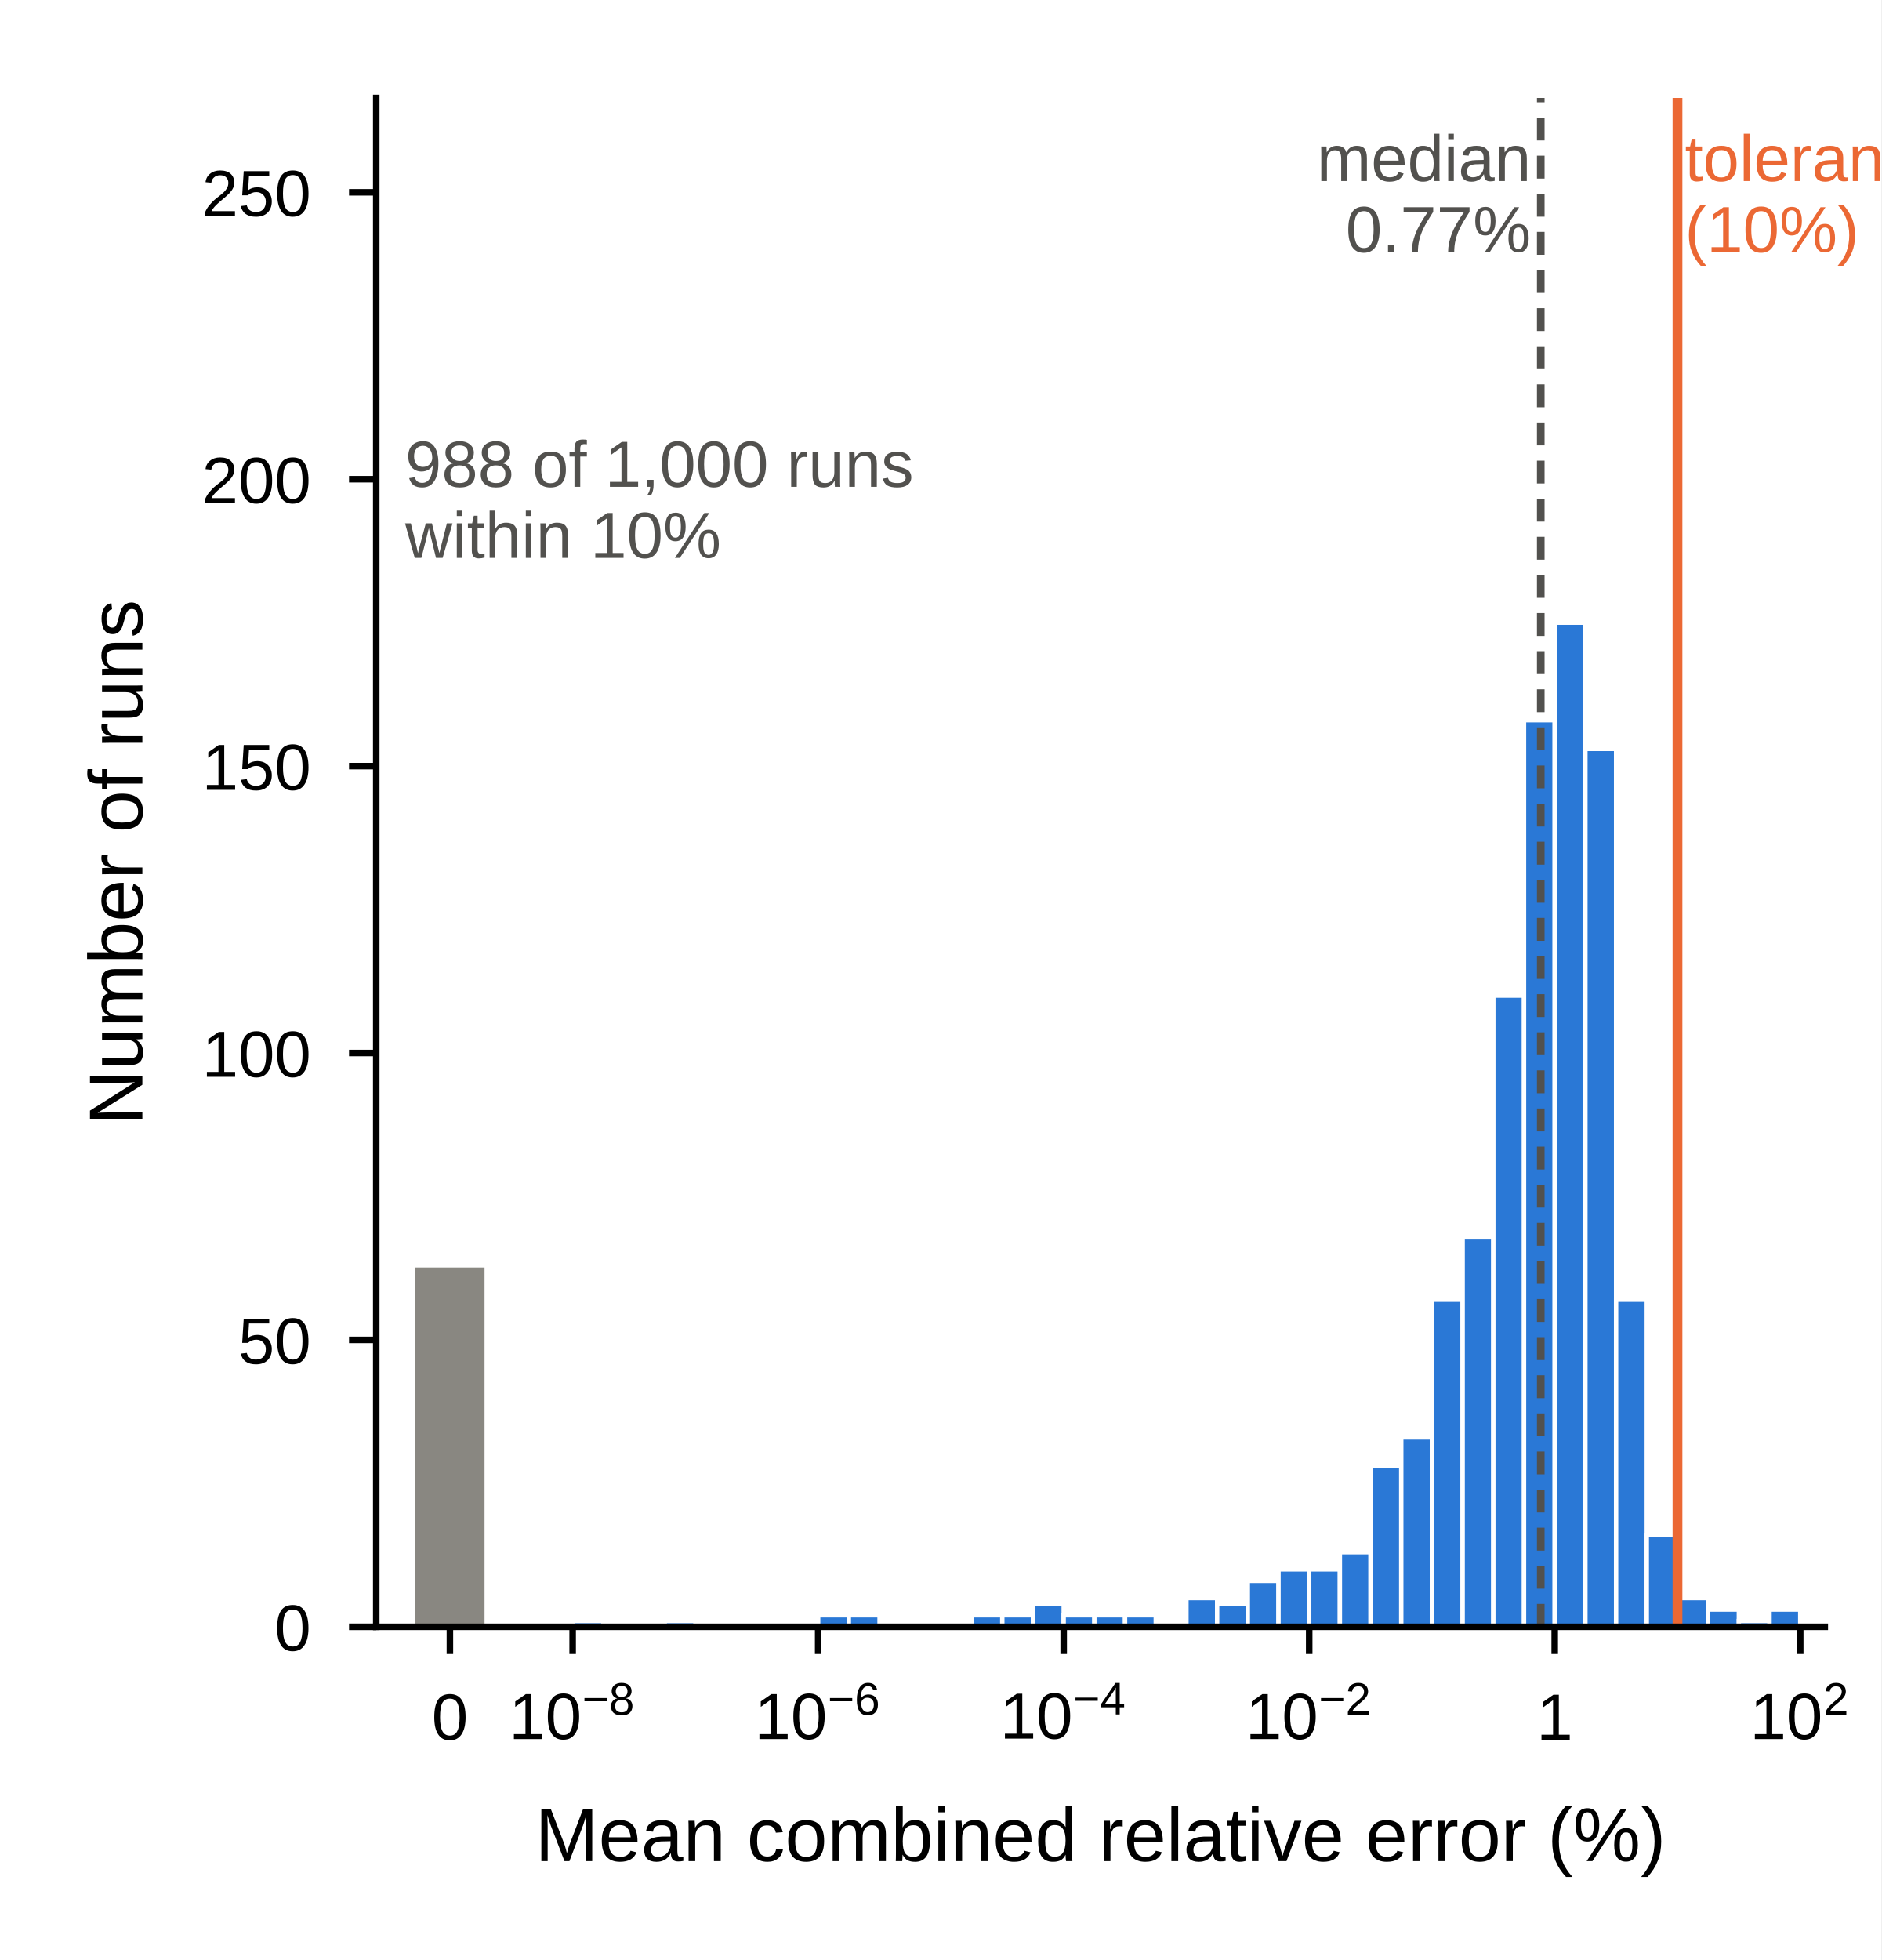
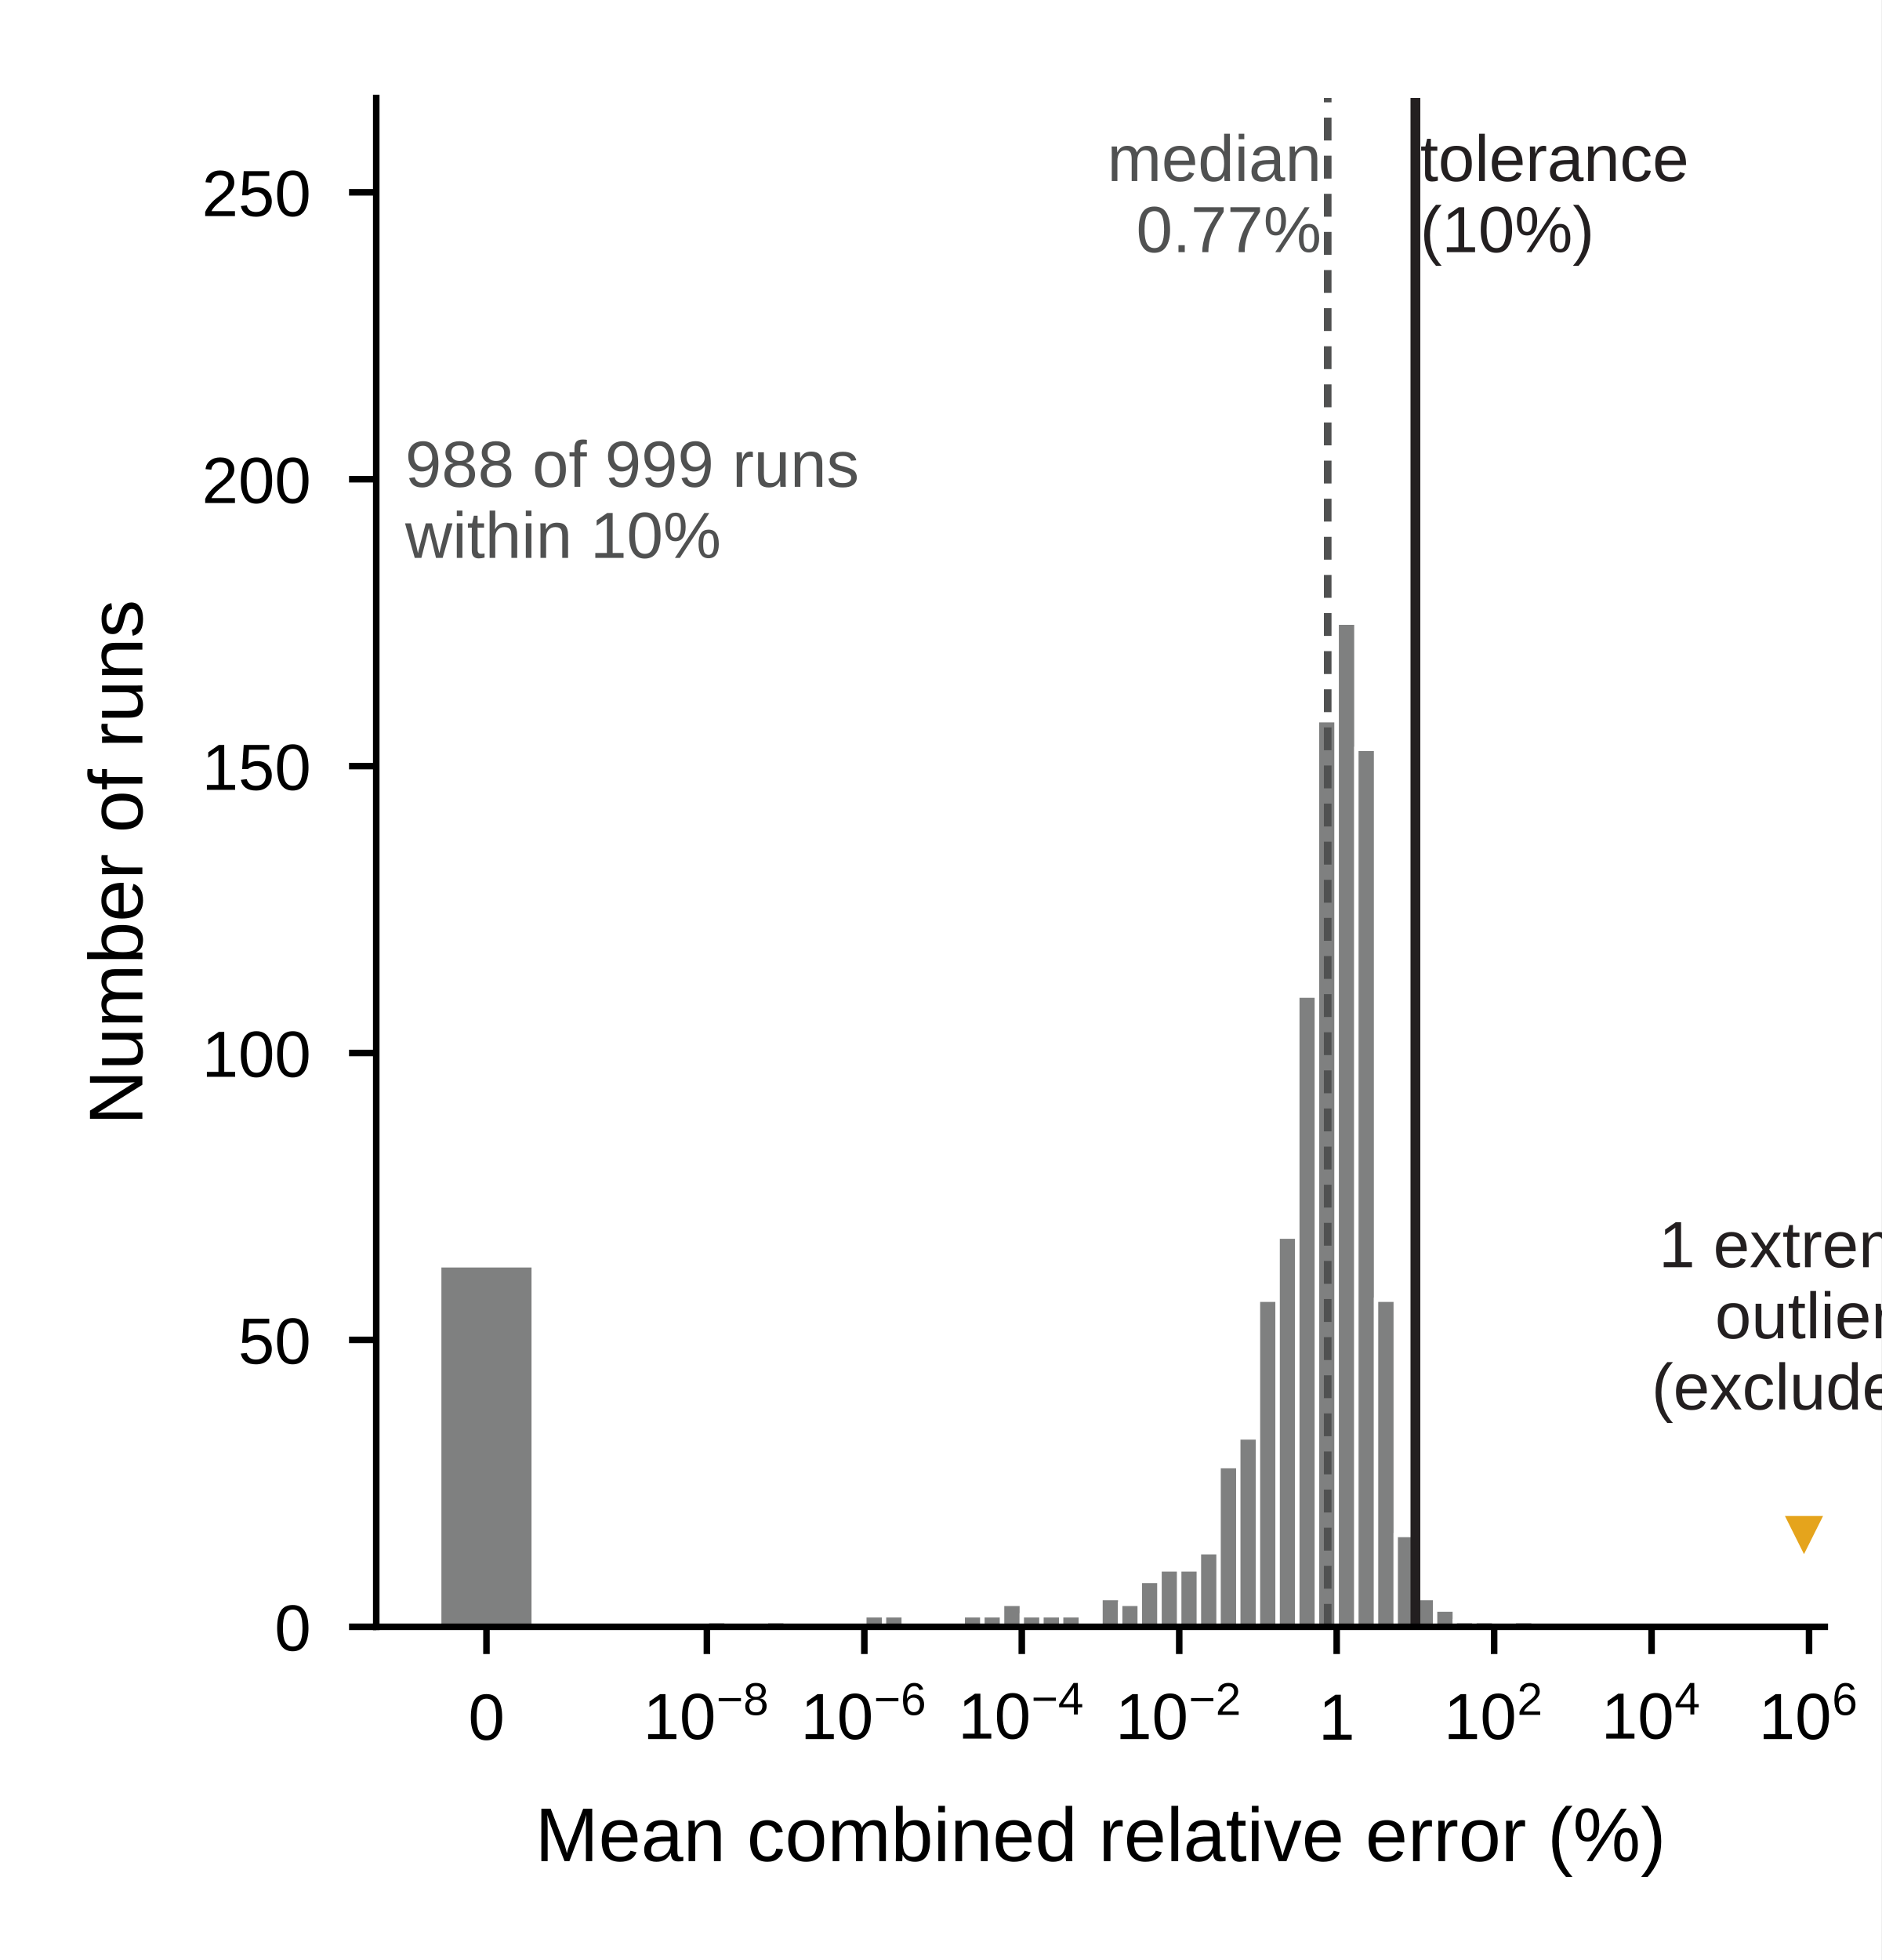
<svg xmlns="http://www.w3.org/2000/svg" xmlns:xlink="http://www.w3.org/1999/xlink" width="172.8pt" height="180pt" viewBox="0 0 172.8 180" version="1.1">
  <defs>
    <style type="text/css">*{stroke-linejoin: round; stroke-linecap: butt}</style>
  </defs>
  <g id="figure_1">
    <g id="patch_1">
      <path d="M 0 180  L 172.8 180  L 172.8 0  L 0 0  z " style="fill: #ffffff" />
    </g>
    <g id="axes_1">
      <g id="patch_2">
        <path d="M 34.56 149.4  L 167.616 149.4  L 167.616 9  L 34.56 9  z " style="fill: #ffffff" />
      </g>
      <g id="patch_3">
-         <path d="M 52.601 149.4  L 55.42 149.4  L 55.42 148.873  L 52.601 148.873  z " clip-path="url(#p434e4ff0aa)" style="fill: #2a78d6; stroke: #ffffff; stroke-width: 0.4; stroke-linejoin: miter" />
+         <path d="M 64.931 149.4  L 66.739 149.4  L 66.739 148.873  L 64.931 148.873  z " clip-path="url(#p2bf8a0dd54)" style="fill: #7f8080; stroke: #ffffff; stroke-width: 0.4; stroke-linejoin: miter" />
      </g>
      <g id="patch_4">
-         <path d="M 55.42 149.4  L 58.239 149.4  L 58.239 149.4  L 55.42 149.4  z " clip-path="url(#p434e4ff0aa)" style="fill: #2a78d6; stroke: #ffffff; stroke-width: 0.4; stroke-linejoin: miter" />
+         <path d="M 66.739 149.4  L 68.547 149.4  L 68.547 149.4  L 66.739 149.4  z " clip-path="url(#p2bf8a0dd54)" style="fill: #7f8080; stroke: #ffffff; stroke-width: 0.4; stroke-linejoin: miter" />
      </g>
      <g id="patch_5">
-         <path d="M 58.239 149.4  L 61.058 149.4  L 61.058 149.4  L 58.239 149.4  z " clip-path="url(#p434e4ff0aa)" style="fill: #2a78d6; stroke: #ffffff; stroke-width: 0.4; stroke-linejoin: miter" />
+         <path d="M 68.547 149.4  L 70.355 149.4  L 70.355 149.4  L 68.547 149.4  z " clip-path="url(#p2bf8a0dd54)" style="fill: #7f8080; stroke: #ffffff; stroke-width: 0.4; stroke-linejoin: miter" />
      </g>
      <g id="patch_6">
-         <path d="M 61.058 149.4  L 63.877 149.4  L 63.877 148.873  L 61.058 148.873  z " clip-path="url(#p434e4ff0aa)" style="fill: #2a78d6; stroke: #ffffff; stroke-width: 0.4; stroke-linejoin: miter" />
+         <path d="M 70.355 149.4  L 72.163 149.4  L 72.163 148.873  L 70.355 148.873  z " clip-path="url(#p2bf8a0dd54)" style="fill: #7f8080; stroke: #ffffff; stroke-width: 0.4; stroke-linejoin: miter" />
      </g>
      <g id="patch_7">
-         <path d="M 63.877 149.4  L 66.696 149.4  L 66.696 149.4  L 63.877 149.4  z " clip-path="url(#p434e4ff0aa)" style="fill: #2a78d6; stroke: #ffffff; stroke-width: 0.4; stroke-linejoin: miter" />
+         <path d="M 72.163 149.4  L 73.971 149.4  L 73.971 149.4  L 72.163 149.4  z " clip-path="url(#p2bf8a0dd54)" style="fill: #7f8080; stroke: #ffffff; stroke-width: 0.4; stroke-linejoin: miter" />
      </g>
      <g id="patch_8">
-         <path d="M 66.696 149.4  L 69.515 149.4  L 69.515 149.4  L 66.696 149.4  z " clip-path="url(#p434e4ff0aa)" style="fill: #2a78d6; stroke: #ffffff; stroke-width: 0.4; stroke-linejoin: miter" />
+         <path d="M 73.971 149.4  L 75.778 149.4  L 75.778 149.4  L 73.971 149.4  z " clip-path="url(#p2bf8a0dd54)" style="fill: #7f8080; stroke: #ffffff; stroke-width: 0.4; stroke-linejoin: miter" />
      </g>
      <g id="patch_9">
-         <path d="M 69.515 149.4  L 72.334 149.4  L 72.334 149.4  L 69.515 149.4  z " clip-path="url(#p434e4ff0aa)" style="fill: #2a78d6; stroke: #ffffff; stroke-width: 0.4; stroke-linejoin: miter" />
+         <path d="M 75.778 149.4  L 77.586 149.4  L 77.586 149.4  L 75.778 149.4  z " clip-path="url(#p2bf8a0dd54)" style="fill: #7f8080; stroke: #ffffff; stroke-width: 0.4; stroke-linejoin: miter" />
      </g>
      <g id="patch_10">
-         <path d="M 72.334 149.4  L 75.153 149.4  L 75.153 149.4  L 72.334 149.4  z " clip-path="url(#p434e4ff0aa)" style="fill: #2a78d6; stroke: #ffffff; stroke-width: 0.4; stroke-linejoin: miter" />
+         <path d="M 77.586 149.4  L 79.394 149.4  L 79.394 149.4  L 77.586 149.4  z " clip-path="url(#p2bf8a0dd54)" style="fill: #7f8080; stroke: #ffffff; stroke-width: 0.4; stroke-linejoin: miter" />
      </g>
      <g id="patch_11">
-         <path d="M 75.153 149.4  L 77.972 149.4  L 77.972 148.346  L 75.153 148.346  z " clip-path="url(#p434e4ff0aa)" style="fill: #2a78d6; stroke: #ffffff; stroke-width: 0.4; stroke-linejoin: miter" />
+         <path d="M 79.394 149.4  L 81.202 149.4  L 81.202 148.346  L 79.394 148.346  z " clip-path="url(#p2bf8a0dd54)" style="fill: #7f8080; stroke: #ffffff; stroke-width: 0.4; stroke-linejoin: miter" />
      </g>
      <g id="patch_12">
-         <path d="M 77.972 149.4  L 80.791 149.4  L 80.791 148.346  L 77.972 148.346  z " clip-path="url(#p434e4ff0aa)" style="fill: #2a78d6; stroke: #ffffff; stroke-width: 0.4; stroke-linejoin: miter" />
+         <path d="M 81.202 149.4  L 83.01 149.4  L 83.01 148.346  L 81.202 148.346  z " clip-path="url(#p2bf8a0dd54)" style="fill: #7f8080; stroke: #ffffff; stroke-width: 0.4; stroke-linejoin: miter" />
      </g>
      <g id="patch_13">
-         <path d="M 80.791 149.4  L 83.61 149.4  L 83.61 149.4  L 80.791 149.4  z " clip-path="url(#p434e4ff0aa)" style="fill: #2a78d6; stroke: #ffffff; stroke-width: 0.4; stroke-linejoin: miter" />
+         <path d="M 83.01 149.4  L 84.818 149.4  L 84.818 149.4  L 83.01 149.4  z " clip-path="url(#p2bf8a0dd54)" style="fill: #7f8080; stroke: #ffffff; stroke-width: 0.4; stroke-linejoin: miter" />
      </g>
      <g id="patch_14">
-         <path d="M 83.61 149.4  L 86.429 149.4  L 86.429 149.4  L 83.61 149.4  z " clip-path="url(#p434e4ff0aa)" style="fill: #2a78d6; stroke: #ffffff; stroke-width: 0.4; stroke-linejoin: miter" />
+         <path d="M 84.818 149.4  L 86.625 149.4  L 86.625 149.4  L 84.818 149.4  z " clip-path="url(#p2bf8a0dd54)" style="fill: #7f8080; stroke: #ffffff; stroke-width: 0.4; stroke-linejoin: miter" />
      </g>
      <g id="patch_15">
-         <path d="M 86.429 149.4  L 89.248 149.4  L 89.248 149.4  L 86.429 149.4  z " clip-path="url(#p434e4ff0aa)" style="fill: #2a78d6; stroke: #ffffff; stroke-width: 0.4; stroke-linejoin: miter" />
+         <path d="M 86.625 149.4  L 88.433 149.4  L 88.433 149.4  L 86.625 149.4  z " clip-path="url(#p2bf8a0dd54)" style="fill: #7f8080; stroke: #ffffff; stroke-width: 0.4; stroke-linejoin: miter" />
      </g>
      <g id="patch_16">
-         <path d="M 89.248 149.4  L 92.067 149.4  L 92.067 148.346  L 89.248 148.346  z " clip-path="url(#p434e4ff0aa)" style="fill: #2a78d6; stroke: #ffffff; stroke-width: 0.4; stroke-linejoin: miter" />
+         <path d="M 88.433 149.4  L 90.241 149.4  L 90.241 148.346  L 88.433 148.346  z " clip-path="url(#p2bf8a0dd54)" style="fill: #7f8080; stroke: #ffffff; stroke-width: 0.4; stroke-linejoin: miter" />
      </g>
      <g id="patch_17">
-         <path d="M 92.067 149.4  L 94.886 149.4  L 94.886 148.346  L 92.067 148.346  z " clip-path="url(#p434e4ff0aa)" style="fill: #2a78d6; stroke: #ffffff; stroke-width: 0.4; stroke-linejoin: miter" />
+         <path d="M 90.241 149.4  L 92.049 149.4  L 92.049 148.346  L 90.241 148.346  z " clip-path="url(#p2bf8a0dd54)" style="fill: #7f8080; stroke: #ffffff; stroke-width: 0.4; stroke-linejoin: miter" />
      </g>
      <g id="patch_18">
-         <path d="M 94.886 149.4  L 97.705 149.4  L 97.705 147.292  L 94.886 147.292  z " clip-path="url(#p434e4ff0aa)" style="fill: #2a78d6; stroke: #ffffff; stroke-width: 0.4; stroke-linejoin: miter" />
+         <path d="M 92.049 149.4  L 93.857 149.4  L 93.857 147.292  L 92.049 147.292  z " clip-path="url(#p2bf8a0dd54)" style="fill: #7f8080; stroke: #ffffff; stroke-width: 0.4; stroke-linejoin: miter" />
      </g>
      <g id="patch_19">
-         <path d="M 97.705 149.4  L 100.524 149.4  L 100.524 148.346  L 97.705 148.346  z " clip-path="url(#p434e4ff0aa)" style="fill: #2a78d6; stroke: #ffffff; stroke-width: 0.4; stroke-linejoin: miter" />
+         <path d="M 93.857 149.4  L 95.665 149.4  L 95.665 148.346  L 93.857 148.346  z " clip-path="url(#p2bf8a0dd54)" style="fill: #7f8080; stroke: #ffffff; stroke-width: 0.4; stroke-linejoin: miter" />
      </g>
      <g id="patch_20">
-         <path d="M 100.524 149.4  L 103.343 149.4  L 103.343 148.346  L 100.524 148.346  z " clip-path="url(#p434e4ff0aa)" style="fill: #2a78d6; stroke: #ffffff; stroke-width: 0.4; stroke-linejoin: miter" />
+         <path d="M 95.665 149.4  L 97.472 149.4  L 97.472 148.346  L 95.665 148.346  z " clip-path="url(#p2bf8a0dd54)" style="fill: #7f8080; stroke: #ffffff; stroke-width: 0.4; stroke-linejoin: miter" />
      </g>
      <g id="patch_21">
-         <path d="M 103.343 149.4  L 106.162 149.4  L 106.162 148.346  L 103.343 148.346  z " clip-path="url(#p434e4ff0aa)" style="fill: #2a78d6; stroke: #ffffff; stroke-width: 0.4; stroke-linejoin: miter" />
+         <path d="M 97.472 149.4  L 99.28 149.4  L 99.28 148.346  L 97.472 148.346  z " clip-path="url(#p2bf8a0dd54)" style="fill: #7f8080; stroke: #ffffff; stroke-width: 0.4; stroke-linejoin: miter" />
      </g>
      <g id="patch_22">
-         <path d="M 106.162 149.4  L 108.981 149.4  L 108.981 149.4  L 106.162 149.4  z " clip-path="url(#p434e4ff0aa)" style="fill: #2a78d6; stroke: #ffffff; stroke-width: 0.4; stroke-linejoin: miter" />
+         <path d="M 99.28 149.4  L 101.088 149.4  L 101.088 149.4  L 99.28 149.4  z " clip-path="url(#p2bf8a0dd54)" style="fill: #7f8080; stroke: #ffffff; stroke-width: 0.4; stroke-linejoin: miter" />
      </g>
      <g id="patch_23">
-         <path d="M 108.981 149.4  L 111.8 149.4  L 111.8 146.765  L 108.981 146.765  z " clip-path="url(#p434e4ff0aa)" style="fill: #2a78d6; stroke: #ffffff; stroke-width: 0.4; stroke-linejoin: miter" />
+         <path d="M 101.088 149.4  L 102.896 149.4  L 102.896 146.765  L 101.088 146.765  z " clip-path="url(#p2bf8a0dd54)" style="fill: #7f8080; stroke: #ffffff; stroke-width: 0.4; stroke-linejoin: miter" />
      </g>
      <g id="patch_24">
-         <path d="M 111.8 149.4  L 114.619 149.4  L 114.619 147.292  L 111.8 147.292  z " clip-path="url(#p434e4ff0aa)" style="fill: #2a78d6; stroke: #ffffff; stroke-width: 0.4; stroke-linejoin: miter" />
+         <path d="M 102.896 149.4  L 104.704 149.4  L 104.704 147.292  L 102.896 147.292  z " clip-path="url(#p2bf8a0dd54)" style="fill: #7f8080; stroke: #ffffff; stroke-width: 0.4; stroke-linejoin: miter" />
      </g>
      <g id="patch_25">
-         <path d="M 114.619 149.4  L 117.438 149.4  L 117.438 145.184  L 114.619 145.184  z " clip-path="url(#p434e4ff0aa)" style="fill: #2a78d6; stroke: #ffffff; stroke-width: 0.4; stroke-linejoin: miter" />
+         <path d="M 104.704 149.4  L 106.511 149.4  L 106.511 145.184  L 104.704 145.184  z " clip-path="url(#p2bf8a0dd54)" style="fill: #7f8080; stroke: #ffffff; stroke-width: 0.4; stroke-linejoin: miter" />
      </g>
      <g id="patch_26">
-         <path d="M 117.438 149.4  L 120.257 149.4  L 120.257 144.13  L 117.438 144.13  z " clip-path="url(#p434e4ff0aa)" style="fill: #2a78d6; stroke: #ffffff; stroke-width: 0.4; stroke-linejoin: miter" />
+         <path d="M 106.511 149.4  L 108.319 149.4  L 108.319 144.13  L 106.511 144.13  z " clip-path="url(#p2bf8a0dd54)" style="fill: #7f8080; stroke: #ffffff; stroke-width: 0.4; stroke-linejoin: miter" />
      </g>
      <g id="patch_27">
-         <path d="M 120.257 149.4  L 123.076 149.4  L 123.076 144.13  L 120.257 144.13  z " clip-path="url(#p434e4ff0aa)" style="fill: #2a78d6; stroke: #ffffff; stroke-width: 0.4; stroke-linejoin: miter" />
+         <path d="M 108.319 149.4  L 110.127 149.4  L 110.127 144.13  L 108.319 144.13  z " clip-path="url(#p2bf8a0dd54)" style="fill: #7f8080; stroke: #ffffff; stroke-width: 0.4; stroke-linejoin: miter" />
      </g>
      <g id="patch_28">
-         <path d="M 123.076 149.4  L 125.895 149.4  L 125.895 142.55  L 123.076 142.55  z " clip-path="url(#p434e4ff0aa)" style="fill: #2a78d6; stroke: #ffffff; stroke-width: 0.4; stroke-linejoin: miter" />
+         <path d="M 110.127 149.4  L 111.935 149.4  L 111.935 142.55  L 110.127 142.55  z " clip-path="url(#p2bf8a0dd54)" style="fill: #7f8080; stroke: #ffffff; stroke-width: 0.4; stroke-linejoin: miter" />
      </g>
      <g id="patch_29">
-         <path d="M 125.895 149.4  L 128.714 149.4  L 128.714 134.645  L 125.895 134.645  z " clip-path="url(#p434e4ff0aa)" style="fill: #2a78d6; stroke: #ffffff; stroke-width: 0.4; stroke-linejoin: miter" />
+         <path d="M 111.935 149.4  L 113.743 149.4  L 113.743 134.645  L 111.935 134.645  z " clip-path="url(#p2bf8a0dd54)" style="fill: #7f8080; stroke: #ffffff; stroke-width: 0.4; stroke-linejoin: miter" />
      </g>
      <g id="patch_30">
-         <path d="M 128.714 149.4  L 131.533 149.4  L 131.533 132.011  L 128.714 132.011  z " clip-path="url(#p434e4ff0aa)" style="fill: #2a78d6; stroke: #ffffff; stroke-width: 0.4; stroke-linejoin: miter" />
+         <path d="M 113.743 149.4  L 115.551 149.4  L 115.551 132.011  L 113.743 132.011  z " clip-path="url(#p2bf8a0dd54)" style="fill: #7f8080; stroke: #ffffff; stroke-width: 0.4; stroke-linejoin: miter" />
      </g>
      <g id="patch_31">
-         <path d="M 131.533 149.4  L 134.352 149.4  L 134.352 119.364  L 131.533 119.364  z " clip-path="url(#p434e4ff0aa)" style="fill: #2a78d6; stroke: #ffffff; stroke-width: 0.4; stroke-linejoin: miter" />
+         <path d="M 115.551 149.4  L 117.358 149.4  L 117.358 119.364  L 115.551 119.364  z " clip-path="url(#p2bf8a0dd54)" style="fill: #7f8080; stroke: #ffffff; stroke-width: 0.4; stroke-linejoin: miter" />
      </g>
      <g id="patch_32">
-         <path d="M 134.352 149.4  L 137.171 149.4  L 137.171 113.567  L 134.352 113.567  z " clip-path="url(#p434e4ff0aa)" style="fill: #2a78d6; stroke: #ffffff; stroke-width: 0.4; stroke-linejoin: miter" />
+         <path d="M 117.358 149.4  L 119.166 149.4  L 119.166 113.567  L 117.358 113.567  z " clip-path="url(#p2bf8a0dd54)" style="fill: #7f8080; stroke: #ffffff; stroke-width: 0.4; stroke-linejoin: miter" />
      </g>
      <g id="patch_33">
-         <path d="M 137.171 149.4  L 139.99 149.4  L 139.99 91.435  L 137.171 91.435  z " clip-path="url(#p434e4ff0aa)" style="fill: #2a78d6; stroke: #ffffff; stroke-width: 0.4; stroke-linejoin: miter" />
+         <path d="M 119.166 149.4  L 120.974 149.4  L 120.974 91.435  L 119.166 91.435  z " clip-path="url(#p2bf8a0dd54)" style="fill: #7f8080; stroke: #ffffff; stroke-width: 0.4; stroke-linejoin: miter" />
      </g>
      <g id="patch_34">
-         <path d="M 139.99 149.4  L 142.809 149.4  L 142.809 66.141  L 139.99 66.141  z " clip-path="url(#p434e4ff0aa)" style="fill: #2a78d6; stroke: #ffffff; stroke-width: 0.4; stroke-linejoin: miter" />
+         <path d="M 120.974 149.4  L 122.782 149.4  L 122.782 66.141  L 120.974 66.141  z " clip-path="url(#p2bf8a0dd54)" style="fill: #7f8080; stroke: #ffffff; stroke-width: 0.4; stroke-linejoin: miter" />
      </g>
      <g id="patch_35">
-         <path d="M 142.809 149.4  L 145.628 149.4  L 145.628 57.183  L 142.809 57.183  z " clip-path="url(#p434e4ff0aa)" style="fill: #2a78d6; stroke: #ffffff; stroke-width: 0.4; stroke-linejoin: miter" />
+         <path d="M 122.782 149.4  L 124.59 149.4  L 124.59 57.183  L 122.782 57.183  z " clip-path="url(#p2bf8a0dd54)" style="fill: #7f8080; stroke: #ffffff; stroke-width: 0.4; stroke-linejoin: miter" />
      </g>
      <g id="patch_36">
-         <path d="M 145.628 149.4  L 148.447 149.4  L 148.447 68.776  L 145.628 68.776  z " clip-path="url(#p434e4ff0aa)" style="fill: #2a78d6; stroke: #ffffff; stroke-width: 0.4; stroke-linejoin: miter" />
+         <path d="M 124.59 149.4  L 126.398 149.4  L 126.398 68.776  L 124.59 68.776  z " clip-path="url(#p2bf8a0dd54)" style="fill: #7f8080; stroke: #ffffff; stroke-width: 0.4; stroke-linejoin: miter" />
      </g>
      <g id="patch_37">
-         <path d="M 148.447 149.4  L 151.266 149.4  L 151.266 119.364  L 148.447 119.364  z " clip-path="url(#p434e4ff0aa)" style="fill: #2a78d6; stroke: #ffffff; stroke-width: 0.4; stroke-linejoin: miter" />
+         <path d="M 126.398 149.4  L 128.205 149.4  L 128.205 119.364  L 126.398 119.364  z " clip-path="url(#p2bf8a0dd54)" style="fill: #7f8080; stroke: #ffffff; stroke-width: 0.4; stroke-linejoin: miter" />
      </g>
      <g id="patch_38">
-         <path d="M 151.266 149.4  L 154.085 149.4  L 154.085 140.969  L 151.266 140.969  z " clip-path="url(#p434e4ff0aa)" style="fill: #2a78d6; stroke: #ffffff; stroke-width: 0.4; stroke-linejoin: miter" />
+         <path d="M 128.205 149.4  L 130.013 149.4  L 130.013 140.969  L 128.205 140.969  z " clip-path="url(#p2bf8a0dd54)" style="fill: #7f8080; stroke: #ffffff; stroke-width: 0.4; stroke-linejoin: miter" />
      </g>
      <g id="patch_39">
-         <path d="M 154.085 149.4  L 156.904 149.4  L 156.904 146.765  L 154.085 146.765  z " clip-path="url(#p434e4ff0aa)" style="fill: #2a78d6; stroke: #ffffff; stroke-width: 0.4; stroke-linejoin: miter" />
+         <path d="M 130.013 149.4  L 131.821 149.4  L 131.821 146.765  L 130.013 146.765  z " clip-path="url(#p2bf8a0dd54)" style="fill: #7f8080; stroke: #ffffff; stroke-width: 0.4; stroke-linejoin: miter" />
      </g>
      <g id="patch_40">
-         <path d="M 156.904 149.4  L 159.723 149.4  L 159.723 147.819  L 156.904 147.819  z " clip-path="url(#p434e4ff0aa)" style="fill: #2a78d6; stroke: #ffffff; stroke-width: 0.4; stroke-linejoin: miter" />
+         <path d="M 131.821 149.4  L 133.629 149.4  L 133.629 147.819  L 131.821 147.819  z " clip-path="url(#p2bf8a0dd54)" style="fill: #7f8080; stroke: #ffffff; stroke-width: 0.4; stroke-linejoin: miter" />
      </g>
      <g id="patch_41">
-         <path d="M 159.723 149.4  L 162.542 149.4  L 162.542 148.873  L 159.723 148.873  z " clip-path="url(#p434e4ff0aa)" style="fill: #2a78d6; stroke: #ffffff; stroke-width: 0.4; stroke-linejoin: miter" />
+         <path d="M 133.629 149.4  L 135.437 149.4  L 135.437 148.873  L 133.629 148.873  z " clip-path="url(#p2bf8a0dd54)" style="fill: #7f8080; stroke: #ffffff; stroke-width: 0.4; stroke-linejoin: miter" />
      </g>
      <g id="patch_42">
-         <path d="M 162.542 149.4  L 165.361 149.4  L 165.361 147.819  L 162.542 147.819  z " clip-path="url(#p434e4ff0aa)" style="fill: #2a78d6; stroke: #ffffff; stroke-width: 0.4; stroke-linejoin: miter" />
+         <path d="M 135.437 149.4  L 137.245 149.4  L 137.245 148.873  L 135.437 148.873  z " clip-path="url(#p2bf8a0dd54)" style="fill: #7f8080; stroke: #ffffff; stroke-width: 0.4; stroke-linejoin: miter" />
      </g>
      <g id="patch_43">
-         <path d="M 37.943 149.4  L 44.708 149.4  L 44.708 116.202  L 37.943 116.202  z " clip-path="url(#p434e4ff0aa)" style="fill: #898781; stroke: #ffffff; stroke-width: 0.4; stroke-linejoin: miter" />
+         <path d="M 137.245 149.4  L 139.052 149.4  L 139.052 149.4  L 137.245 149.4  z " clip-path="url(#p2bf8a0dd54)" style="fill: #7f8080; stroke: #ffffff; stroke-width: 0.4; stroke-linejoin: miter" />
+       </g>
+       <g id="patch_44">
+         <path d="M 139.052 149.4  L 140.86 149.4  L 140.86 148.873  L 139.052 148.873  z " clip-path="url(#p2bf8a0dd54)" style="fill: #7f8080; stroke: #ffffff; stroke-width: 0.4; stroke-linejoin: miter" />
+       </g>
+       <g id="patch_45">
+         <path d="M 140.86 149.4  L 142.668 149.4  L 142.668 149.4  L 140.86 149.4  z " clip-path="url(#p2bf8a0dd54)" style="fill: #7f8080; stroke: #ffffff; stroke-width: 0.4; stroke-linejoin: miter" />
+       </g>
+       <g id="patch_46">
+         <path d="M 142.668 149.4  L 144.476 149.4  L 144.476 149.4  L 142.668 149.4  z " clip-path="url(#p2bf8a0dd54)" style="fill: #7f8080; stroke: #ffffff; stroke-width: 0.4; stroke-linejoin: miter" />
+       </g>
+       <g id="patch_47">
+         <path d="M 144.476 149.4  L 146.284 149.4  L 146.284 149.4  L 144.476 149.4  z " clip-path="url(#p2bf8a0dd54)" style="fill: #7f8080; stroke: #ffffff; stroke-width: 0.4; stroke-linejoin: miter" />
+       </g>
+       <g id="patch_48">
+         <path d="M 146.284 149.4  L 148.091 149.4  L 148.091 149.4  L 146.284 149.4  z " clip-path="url(#p2bf8a0dd54)" style="fill: #7f8080; stroke: #ffffff; stroke-width: 0.4; stroke-linejoin: miter" />
+       </g>
+       <g id="patch_49">
+         <path d="M 148.091 149.4  L 149.899 149.4  L 149.899 149.4  L 148.091 149.4  z " clip-path="url(#p2bf8a0dd54)" style="fill: #7f8080; stroke: #ffffff; stroke-width: 0.4; stroke-linejoin: miter" />
+       </g>
+       <g id="patch_50">
+         <path d="M 149.899 149.4  L 151.707 149.4  L 151.707 149.4  L 149.899 149.4  z " clip-path="url(#p2bf8a0dd54)" style="fill: #7f8080; stroke: #ffffff; stroke-width: 0.4; stroke-linejoin: miter" />
+       </g>
+       <g id="patch_51">
+         <path d="M 151.707 149.4  L 153.515 149.4  L 153.515 149.4  L 151.707 149.4  z " clip-path="url(#p2bf8a0dd54)" style="fill: #7f8080; stroke: #ffffff; stroke-width: 0.4; stroke-linejoin: miter" />
+       </g>
+       <g id="patch_52">
+         <path d="M 153.515 149.4  L 155.323 149.4  L 155.323 149.4  L 153.515 149.4  z " clip-path="url(#p2bf8a0dd54)" style="fill: #7f8080; stroke: #ffffff; stroke-width: 0.4; stroke-linejoin: miter" />
+       </g>
+       <g id="patch_53">
+         <path d="M 155.323 149.4  L 157.131 149.4  L 157.131 149.4  L 155.323 149.4  z " clip-path="url(#p2bf8a0dd54)" style="fill: #7f8080; stroke: #ffffff; stroke-width: 0.4; stroke-linejoin: miter" />
+       </g>
+       <g id="patch_54">
+         <path d="M 157.131 149.4  L 158.938 149.4  L 158.938 149.4  L 157.131 149.4  z " clip-path="url(#p2bf8a0dd54)" style="fill: #7f8080; stroke: #ffffff; stroke-width: 0.4; stroke-linejoin: miter" />
+       </g>
+       <g id="patch_55">
+         <path d="M 158.938 149.4  L 160.746 149.4  L 160.746 149.4  L 158.938 149.4  z " clip-path="url(#p2bf8a0dd54)" style="fill: #7f8080; stroke: #ffffff; stroke-width: 0.4; stroke-linejoin: miter" />
+       </g>
+       <g id="patch_56">
+         <path d="M 160.746 149.4  L 162.554 149.4  L 162.554 149.4  L 160.746 149.4  z " clip-path="url(#p2bf8a0dd54)" style="fill: #7f8080; stroke: #ffffff; stroke-width: 0.4; stroke-linejoin: miter" />
+       </g>
+       <g id="patch_57">
+         <path d="M 162.554 149.4  L 164.362 149.4  L 164.362 149.4  L 162.554 149.4  z " clip-path="url(#p2bf8a0dd54)" style="fill: #7f8080; stroke: #ffffff; stroke-width: 0.4; stroke-linejoin: miter" />
+       </g>
+       <g id="patch_58">
+         <path d="M 164.362 149.4  L 166.17 149.4  L 166.17 149.4  L 164.362 149.4  z " clip-path="url(#p2bf8a0dd54)" style="fill: #7f8080; stroke: #ffffff; stroke-width: 0.4; stroke-linejoin: miter" />
+       </g>
+       <g id="patch_59">
+         <path d="M 40.345 149.4  L 49.023 149.4  L 49.023 116.202  L 40.345 116.202  z " clip-path="url(#p2bf8a0dd54)" style="fill: #7f8080; stroke: #ffffff; stroke-width: 0.4; stroke-linejoin: miter" />
      </g>
      <g id="matplotlib.axis_1">
        <g id="xtick_1">
          <g id="line2d_1">
            <defs>
-               <path id="m4fd91974c2" d="M 0 0  L 0 2.5  " style="stroke: #000000; stroke-width: 0.6" />
+               <path id="m542eb451e7" d="M 0 0  L 0 2.5  " style="stroke: #000000; stroke-width: 0.6" />
            </defs>
            <g>
-               <use xlink:href="#m4fd91974c2" x="41.326" y="149.4" style="stroke: #000000; stroke-width: 0.6" />
+               <use xlink:href="#m542eb451e7" x="44.684" y="149.4" style="stroke: #000000; stroke-width: 0.6" />
            </g>
          </g>
          <g id="text_1">
-             <text style="font-size: 6px; font-family: 'Arial', 'Liberation Sans', 'Helvetica', 'DejaVu Sans', sans-serif; text-anchor: middle" x="41.326" y="159.768" transform="rotate(-0 41.32556 159.7682)">0</text>
+             <text style="font-size: 6px; font-family: 'Arial', 'Liberation Sans', 'Helvetica', 'DejaVu Sans', sans-serif; text-anchor: middle" x="44.684" y="159.768" transform="rotate(-0 44.68383 159.7682)">0</text>
          </g>
        </g>
        <g id="xtick_2">
          <g id="line2d_2">
            <g>
-               <use xlink:href="#m4fd91974c2" x="52.601" y="149.4" style="stroke: #000000; stroke-width: 0.6" />
+               <use xlink:href="#m542eb451e7" x="64.931" y="149.4" style="stroke: #000000; stroke-width: 0.6" />
            </g>
          </g>
          <g id="text_2">
-             <g transform="translate(46.75149 160.56)">
+             <g transform="translate(59.08148 160.56)">
              <text>
                <tspan x="0" y="-0.848" style="font-size: 6px; font-family: 'Arial', 'Liberation Sans', sans-serif">1</tspan>
                <tspan x="3.337" y="-0.848" style="font-size: 6px; font-family: 'Arial', 'Liberation Sans', sans-serif">0</tspan>
                <tspan x="6.729" y="-3.069" style="font-size: 4.2px; font-family: 'Arial', 'Liberation Sans', sans-serif">−</tspan>
                <tspan x="9.182" y="-3.069" style="font-size: 4.2px; font-family: 'Arial', 'Liberation Sans', sans-serif">8</tspan>
              </text>
            </g>
          </g>
        </g>
        <g id="xtick_3">
          <g id="line2d_3">
            <g>
-               <use xlink:href="#m4fd91974c2" x="75.153" y="149.4" style="stroke: #000000; stroke-width: 0.6" />
+               <use xlink:href="#m542eb451e7" x="79.394" y="149.4" style="stroke: #000000; stroke-width: 0.6" />
            </g>
          </g>
          <g id="text_3">
-             <g transform="translate(69.30336 160.56)">
+             <g transform="translate(73.54409 160.56)">
              <text>
                <tspan x="0" y="-0.848" style="font-size: 6px; font-family: 'Arial', 'Liberation Sans', sans-serif">1</tspan>
                <tspan x="3.337" y="-0.848" style="font-size: 6px; font-family: 'Arial', 'Liberation Sans', sans-serif">0</tspan>
                <tspan x="6.729" y="-3.069" style="font-size: 4.2px; font-family: 'Arial', 'Liberation Sans', sans-serif">−</tspan>
                <tspan x="9.182" y="-3.069" style="font-size: 4.2px; font-family: 'Arial', 'Liberation Sans', sans-serif">6</tspan>
              </text>
            </g>
          </g>
        </g>
        <g id="xtick_4">
          <g id="line2d_4">
            <g>
-               <use xlink:href="#m4fd91974c2" x="97.705" y="149.4" style="stroke: #000000; stroke-width: 0.6" />
+               <use xlink:href="#m542eb451e7" x="93.857" y="149.4" style="stroke: #000000; stroke-width: 0.6" />
            </g>
          </g>
          <g id="text_4">
-             <g transform="translate(91.85522 160.56)">
+             <g transform="translate(88.0067 160.56)">
              <text>
                <tspan x="0" y="-0.892" style="font-size: 6px; font-family: 'Arial', 'Liberation Sans', sans-serif">1</tspan>
                <tspan x="3.337" y="-0.892" style="font-size: 6px; font-family: 'Arial', 'Liberation Sans', sans-serif">0</tspan>
                <tspan x="6.729" y="-3.112" style="font-size: 4.2px; font-family: 'Arial', 'Liberation Sans', sans-serif">−</tspan>
                <tspan x="9.182" y="-3.112" style="font-size: 4.2px; font-family: 'Arial', 'Liberation Sans', sans-serif">4</tspan>
              </text>
            </g>
          </g>
        </g>
        <g id="xtick_5">
          <g id="line2d_5">
            <g>
-               <use xlink:href="#m4fd91974c2" x="120.257" y="149.4" style="stroke: #000000; stroke-width: 0.6" />
+               <use xlink:href="#m542eb451e7" x="108.319" y="149.4" style="stroke: #000000; stroke-width: 0.6" />
            </g>
          </g>
          <g id="text_5">
-             <g transform="translate(114.4071 160.56)">
+             <g transform="translate(102.4693 160.56)">
              <text>
                <tspan x="0" y="-0.848" style="font-size: 6px; font-family: 'Arial', 'Liberation Sans', sans-serif">1</tspan>
                <tspan x="3.337" y="-0.848" style="font-size: 6px; font-family: 'Arial', 'Liberation Sans', sans-serif">0</tspan>
                <tspan x="6.729" y="-3.069" style="font-size: 4.2px; font-family: 'Arial', 'Liberation Sans', sans-serif">−</tspan>
                <tspan x="9.182" y="-3.069" style="font-size: 4.2px; font-family: 'Arial', 'Liberation Sans', sans-serif">2</tspan>
              </text>
            </g>
          </g>
        </g>
        <g id="xtick_6">
          <g id="line2d_6">
            <g>
-               <use xlink:href="#m4fd91974c2" x="142.809" y="149.4" style="stroke: #000000; stroke-width: 0.6" />
+               <use xlink:href="#m542eb451e7" x="122.782" y="149.4" style="stroke: #000000; stroke-width: 0.6" />
            </g>
          </g>
          <g id="text_6">
-             <text style="font-size: 6px; font-family: 'Arial', 'Liberation Sans', 'Helvetica', 'DejaVu Sans', sans-serif; text-anchor: middle" x="142.809" y="159.768" transform="rotate(-0 142.8089 159.7682)">1</text>
+             <text style="font-size: 6px; font-family: 'Arial', 'Liberation Sans', 'Helvetica', 'DejaVu Sans', sans-serif; text-anchor: middle" x="122.782" y="159.768" transform="rotate(-0 122.7819 159.7682)">1</text>
          </g>
        </g>
        <g id="xtick_7">
          <g id="line2d_7">
            <g>
-               <use xlink:href="#m4fd91974c2" x="165.361" y="149.4" style="stroke: #000000; stroke-width: 0.6" />
+               <use xlink:href="#m542eb451e7" x="137.245" y="149.4" style="stroke: #000000; stroke-width: 0.6" />
            </g>
          </g>
          <g id="text_7">
-             <g transform="translate(160.7408 160.56)">
+             <g transform="translate(132.6245 160.56)">
              <text>
                <tspan x="0" y="-0.848" style="font-size: 6px; font-family: 'Arial', 'Liberation Sans', sans-serif">1</tspan>
                <tspan x="3.337" y="-0.848" style="font-size: 6px; font-family: 'Arial', 'Liberation Sans', sans-serif">0</tspan>
                <tspan x="6.729" y="-3.069" style="font-size: 4.2px; font-family: 'Arial', 'Liberation Sans', sans-serif">2</tspan>
              </text>
            </g>
          </g>
        </g>
-         <g id="text_8">
+         <g id="xtick_8">
+           <g id="line2d_8">
+             <g>
+               <use xlink:href="#m542eb451e7" x="151.707" y="149.4" style="stroke: #000000; stroke-width: 0.6" />
+             </g>
+           </g>
+           <g id="text_8">
+             <g transform="translate(147.0871 160.56)">
+               <text>
+                 <tspan x="0" y="-0.892" style="font-size: 6px; font-family: 'Arial', 'Liberation Sans', sans-serif">1</tspan>
+                 <tspan x="3.337" y="-0.892" style="font-size: 6px; font-family: 'Arial', 'Liberation Sans', sans-serif">0</tspan>
+                 <tspan x="6.729" y="-3.112" style="font-size: 4.2px; font-family: 'Arial', 'Liberation Sans', sans-serif">4</tspan>
+               </text>
+             </g>
+           </g>
+         </g>
+         <g id="xtick_9">
+           <g id="line2d_9">
+             <g>
+               <use xlink:href="#m542eb451e7" x="166.17" y="149.4" style="stroke: #000000; stroke-width: 0.6" />
+             </g>
+           </g>
+           <g id="text_9">
+             <g transform="translate(161.5497 160.56)">
+               <text>
+                 <tspan x="0" y="-0.848" style="font-size: 6px; font-family: 'Arial', 'Liberation Sans', sans-serif">1</tspan>
+                 <tspan x="3.337" y="-0.848" style="font-size: 6px; font-family: 'Arial', 'Liberation Sans', sans-serif">0</tspan>
+                 <tspan x="6.729" y="-3.069" style="font-size: 4.2px; font-family: 'Arial', 'Liberation Sans', sans-serif">6</tspan>
+               </text>
+             </g>
+           </g>
+         </g>
+         <g id="text_10">
          <text style="font-size: 7px; font-family: 'Arial', 'Liberation Sans', 'Helvetica', 'DejaVu Sans', sans-serif; text-anchor: middle" x="101.088" y="170.919" transform="rotate(-0 101.088 170.9189)">Mean combined relative error (%)</text>
        </g>
      </g>
      <g id="matplotlib.axis_2">
        <g id="ytick_1">
-           <g id="line2d_8">
+           <g id="line2d_10">
            <defs>
-               <path id="m25fb2d650c" d="M 0 0  L -2.5 0  " style="stroke: #000000; stroke-width: 0.6" />
+               <path id="m824dc3f615" d="M 0 0  L -2.5 0  " style="stroke: #000000; stroke-width: 0.6" />
            </defs>
            <g>
-               <use xlink:href="#m25fb2d650c" x="34.56" y="149.4" style="stroke: #000000; stroke-width: 0.6" />
-             </g>
-           </g>
-           <g id="text_9">
+               <use xlink:href="#m824dc3f615" x="34.56" y="149.4" style="stroke: #000000; stroke-width: 0.6" />
+             </g>
+           </g>
+           <g id="text_11">
            <text style="font-size: 6px; font-family: 'Arial', 'Liberation Sans', 'Helvetica', 'DejaVu Sans', sans-serif; text-anchor: end" x="28.56" y="151.584" transform="rotate(-0 28.56 151.5841)">0</text>
          </g>
        </g>
        <g id="ytick_2">
-           <g id="line2d_9">
-             <g>
-               <use xlink:href="#m25fb2d650c" x="34.56" y="123.052" style="stroke: #000000; stroke-width: 0.6" />
-             </g>
-           </g>
-           <g id="text_10">
+           <g id="line2d_11">
+             <g>
+               <use xlink:href="#m824dc3f615" x="34.56" y="123.052" style="stroke: #000000; stroke-width: 0.6" />
+             </g>
+           </g>
+           <g id="text_12">
            <text style="font-size: 6px; font-family: 'Arial', 'Liberation Sans', 'Helvetica', 'DejaVu Sans', sans-serif; text-anchor: end" x="28.56" y="125.236" transform="rotate(-0 28.56 125.2364)">50</text>
          </g>
        </g>
        <g id="ytick_3">
-           <g id="line2d_10">
-             <g>
-               <use xlink:href="#m25fb2d650c" x="34.56" y="96.705" style="stroke: #000000; stroke-width: 0.6" />
-             </g>
-           </g>
-           <g id="text_11">
+           <g id="line2d_12">
+             <g>
+               <use xlink:href="#m824dc3f615" x="34.56" y="96.705" style="stroke: #000000; stroke-width: 0.6" />
+             </g>
+           </g>
+           <g id="text_13">
            <text style="font-size: 6px; font-family: 'Arial', 'Liberation Sans', 'Helvetica', 'DejaVu Sans', sans-serif; text-anchor: end" x="28.56" y="98.889" transform="rotate(-0 28.56 98.8888)">100</text>
          </g>
        </g>
        <g id="ytick_4">
-           <g id="line2d_11">
-             <g>
-               <use xlink:href="#m25fb2d650c" x="34.56" y="70.357" style="stroke: #000000; stroke-width: 0.6" />
-             </g>
-           </g>
-           <g id="text_12">
+           <g id="line2d_13">
+             <g>
+               <use xlink:href="#m824dc3f615" x="34.56" y="70.357" style="stroke: #000000; stroke-width: 0.6" />
+             </g>
+           </g>
+           <g id="text_14">
            <text style="font-size: 6px; font-family: 'Arial', 'Liberation Sans', 'Helvetica', 'DejaVu Sans', sans-serif; text-anchor: end" x="28.56" y="72.541" transform="rotate(-0 28.56 72.54116)">150</text>
          </g>
        </g>
        <g id="ytick_5">
-           <g id="line2d_12">
-             <g>
-               <use xlink:href="#m25fb2d650c" x="34.56" y="44.009" style="stroke: #000000; stroke-width: 0.6" />
-             </g>
-           </g>
-           <g id="text_13">
+           <g id="line2d_14">
+             <g>
+               <use xlink:href="#m824dc3f615" x="34.56" y="44.009" style="stroke: #000000; stroke-width: 0.6" />
+             </g>
+           </g>
+           <g id="text_15">
            <text style="font-size: 6px; font-family: 'Arial', 'Liberation Sans', 'Helvetica', 'DejaVu Sans', sans-serif; text-anchor: end" x="28.56" y="46.194" transform="rotate(-0 28.56 46.19351)">200</text>
          </g>
        </g>
        <g id="ytick_6">
-           <g id="line2d_13">
-             <g>
-               <use xlink:href="#m25fb2d650c" x="34.56" y="17.662" style="stroke: #000000; stroke-width: 0.6" />
-             </g>
-           </g>
-           <g id="text_14">
+           <g id="line2d_15">
+             <g>
+               <use xlink:href="#m824dc3f615" x="34.56" y="17.662" style="stroke: #000000; stroke-width: 0.6" />
+             </g>
+           </g>
+           <g id="text_16">
            <text style="font-size: 6px; font-family: 'Arial', 'Liberation Sans', 'Helvetica', 'DejaVu Sans', sans-serif; text-anchor: end" x="28.56" y="19.846" transform="rotate(-0 28.56 19.84587)">250</text>
          </g>
        </g>
-         <g id="text_15">
+         <g id="text_17">
          <text style="font-size: 7px; font-family: 'Arial', 'Liberation Sans', 'Helvetica', 'DejaVu Sans', sans-serif; text-anchor: middle" x="13.077" y="79.2" transform="rotate(-90 13.07717 79.2)">Number of runs</text>
        </g>
      </g>
-       <g id="line2d_14">
-         <path d="M 154.085 149.4  L 154.085 9  " clip-path="url(#p434e4ff0aa)" style="fill: none; stroke: #eb6834; stroke-width: 0.9; stroke-linecap: square" />
-       </g>
-       <g id="line2d_15">
-         <path d="M 141.527 149.4  L 141.527 9  " clip-path="url(#p434e4ff0aa)" style="fill: none; stroke-dasharray: 2.1,1.4; stroke-dashoffset: 0; stroke: #52514e; stroke-width: 0.7" />
-       </g>
-       <g id="patch_44">
+       <g id="line2d_16">
+         <path d="M 130.013 149.4  L 130.013 9  " clip-path="url(#p2bf8a0dd54)" style="fill: none; stroke: #231f20; stroke-width: 0.9; stroke-linecap: square" />
+       </g>
+       <g id="line2d_17">
+         <path d="M 121.957 149.4  L 121.957 9  " clip-path="url(#p2bf8a0dd54)" style="fill: none; stroke-dasharray: 2.1,1.4; stroke-dashoffset: 0; stroke: #505151; stroke-width: 0.7" />
+       </g>
+       <g id="patch_60">
        <path d="M 34.56 149.4  L 34.56 9  " style="fill: none; stroke: #000000; stroke-width: 0.6; stroke-linejoin: miter; stroke-linecap: square" />
      </g>
-       <g id="patch_45">
+       <g id="patch_61">
        <path d="M 34.56 149.4  L 167.616 149.4  " style="fill: none; stroke: #000000; stroke-width: 0.6; stroke-linejoin: miter; stroke-linecap: square" />
      </g>
-       <g id="text_16">
-         <text style="font-size: 6px; font-family: 'Arial', 'Liberation Sans', 'Helvetica', 'DejaVu Sans', sans-serif; fill: #eb6834" transform="translate(154.7614 16.62587)">tolerance</text>
-         <text style="font-size: 6px; font-family: 'Arial', 'Liberation Sans', 'Helvetica', 'DejaVu Sans', sans-serif; fill: #eb6834" transform="translate(154.7614 23.15614)">(10%)</text>
-       </g>
-       <g id="text_17">
-         <text style="font-size: 6px; font-family: 'Arial', 'Liberation Sans', 'Helvetica', 'DejaVu Sans', sans-serif; fill: #52514e" transform="translate(120.9472 16.62587)">median</text>
-         <text style="font-size: 6px; font-family: 'Arial', 'Liberation Sans', 'Helvetica', 'DejaVu Sans', sans-serif; fill: #52514e" transform="translate(123.6126 23.15614)">0.77%</text>
-       </g>
      <g id="text_18">
-         <text style="font-size: 6px; font-family: 'Arial', 'Liberation Sans', 'Helvetica', 'DejaVu Sans', sans-serif; fill: #52514e" transform="translate(37.22112 44.70587)">988 of 1,000 runs</text>
-         <text style="font-size: 6px; font-family: 'Arial', 'Liberation Sans', 'Helvetica', 'DejaVu Sans', sans-serif; fill: #52514e" transform="translate(37.22112 51.23615)">within 10%</text>
+         <text style="font-size: 6px; font-family: 'Arial', 'Liberation Sans', 'Helvetica', 'DejaVu Sans', sans-serif; fill: #231f20" transform="translate(130.4471 16.62587)">tolerance</text>
+         <text style="font-size: 6px; font-family: 'Arial', 'Liberation Sans', 'Helvetica', 'DejaVu Sans', sans-serif; fill: #231f20" transform="translate(130.4471 23.15614)">(10%)</text>
+       </g>
+       <g id="text_19">
+         <text style="font-size: 6px; font-family: 'Arial', 'Liberation Sans', 'Helvetica', 'DejaVu Sans', sans-serif; fill: #505151" transform="translate(101.7014 16.62587)">median</text>
+         <text style="font-size: 6px; font-family: 'Arial', 'Liberation Sans', 'Helvetica', 'DejaVu Sans', sans-serif; fill: #505151" transform="translate(104.3667 23.15614)">0.77%</text>
+       </g>
+       <g id="text_20">
+         <text style="font-size: 6px; font-family: 'Arial', 'Liberation Sans', 'Helvetica', 'DejaVu Sans', sans-serif; fill: #505151" transform="translate(37.22112 44.70587)">988 of 999 runs</text>
+         <text style="font-size: 6px; font-family: 'Arial', 'Liberation Sans', 'Helvetica', 'DejaVu Sans', sans-serif; fill: #505151" transform="translate(37.22112 51.23615)">within 10%</text>
+       </g>
+       <g id="text_21">
+         <text style="font-size: 6px; font-family: 'Arial', 'Liberation Sans', 'Helvetica', 'DejaVu Sans', sans-serif; fill: #231f20" transform="translate(152.3689 116.3751)">1 extreme</text>
+         <text style="font-size: 6px; font-family: 'Arial', 'Liberation Sans', 'Helvetica', 'DejaVu Sans', sans-serif; fill: #231f20" transform="translate(157.5364 122.9053)">outlier</text>
+         <text style="font-size: 6px; font-family: 'Arial', 'Liberation Sans', 'Helvetica', 'DejaVu Sans', sans-serif; fill: #231f20" transform="translate(151.7009 129.4356)">(excluded)</text>
+       </g>
+       <g id="line2d_18">
+         <defs>
+           <path id="m902baff413" d="M -0 1.75  L 1.75 -1.75  L -1.75 -1.75  z " style="stroke: #000000; stroke-opacity: 0; stroke-linejoin: miter" />
+         </defs>
+         <g clip-path="url(#p2bf8a0dd54)">
+           <use xlink:href="#m902baff413" x="165.707" y="140.976" style="fill: #e5a41c; stroke: #000000; stroke-opacity: 0; stroke-linejoin: miter" />
+         </g>
      </g>
    </g>
  </g>
  <defs>
-     <clipPath id="p434e4ff0aa">
+     <clipPath id="p2bf8a0dd54">
      <rect x="34.56" y="9" width="133.056" height="140.4" />
    </clipPath>
  </defs>
</svg>
